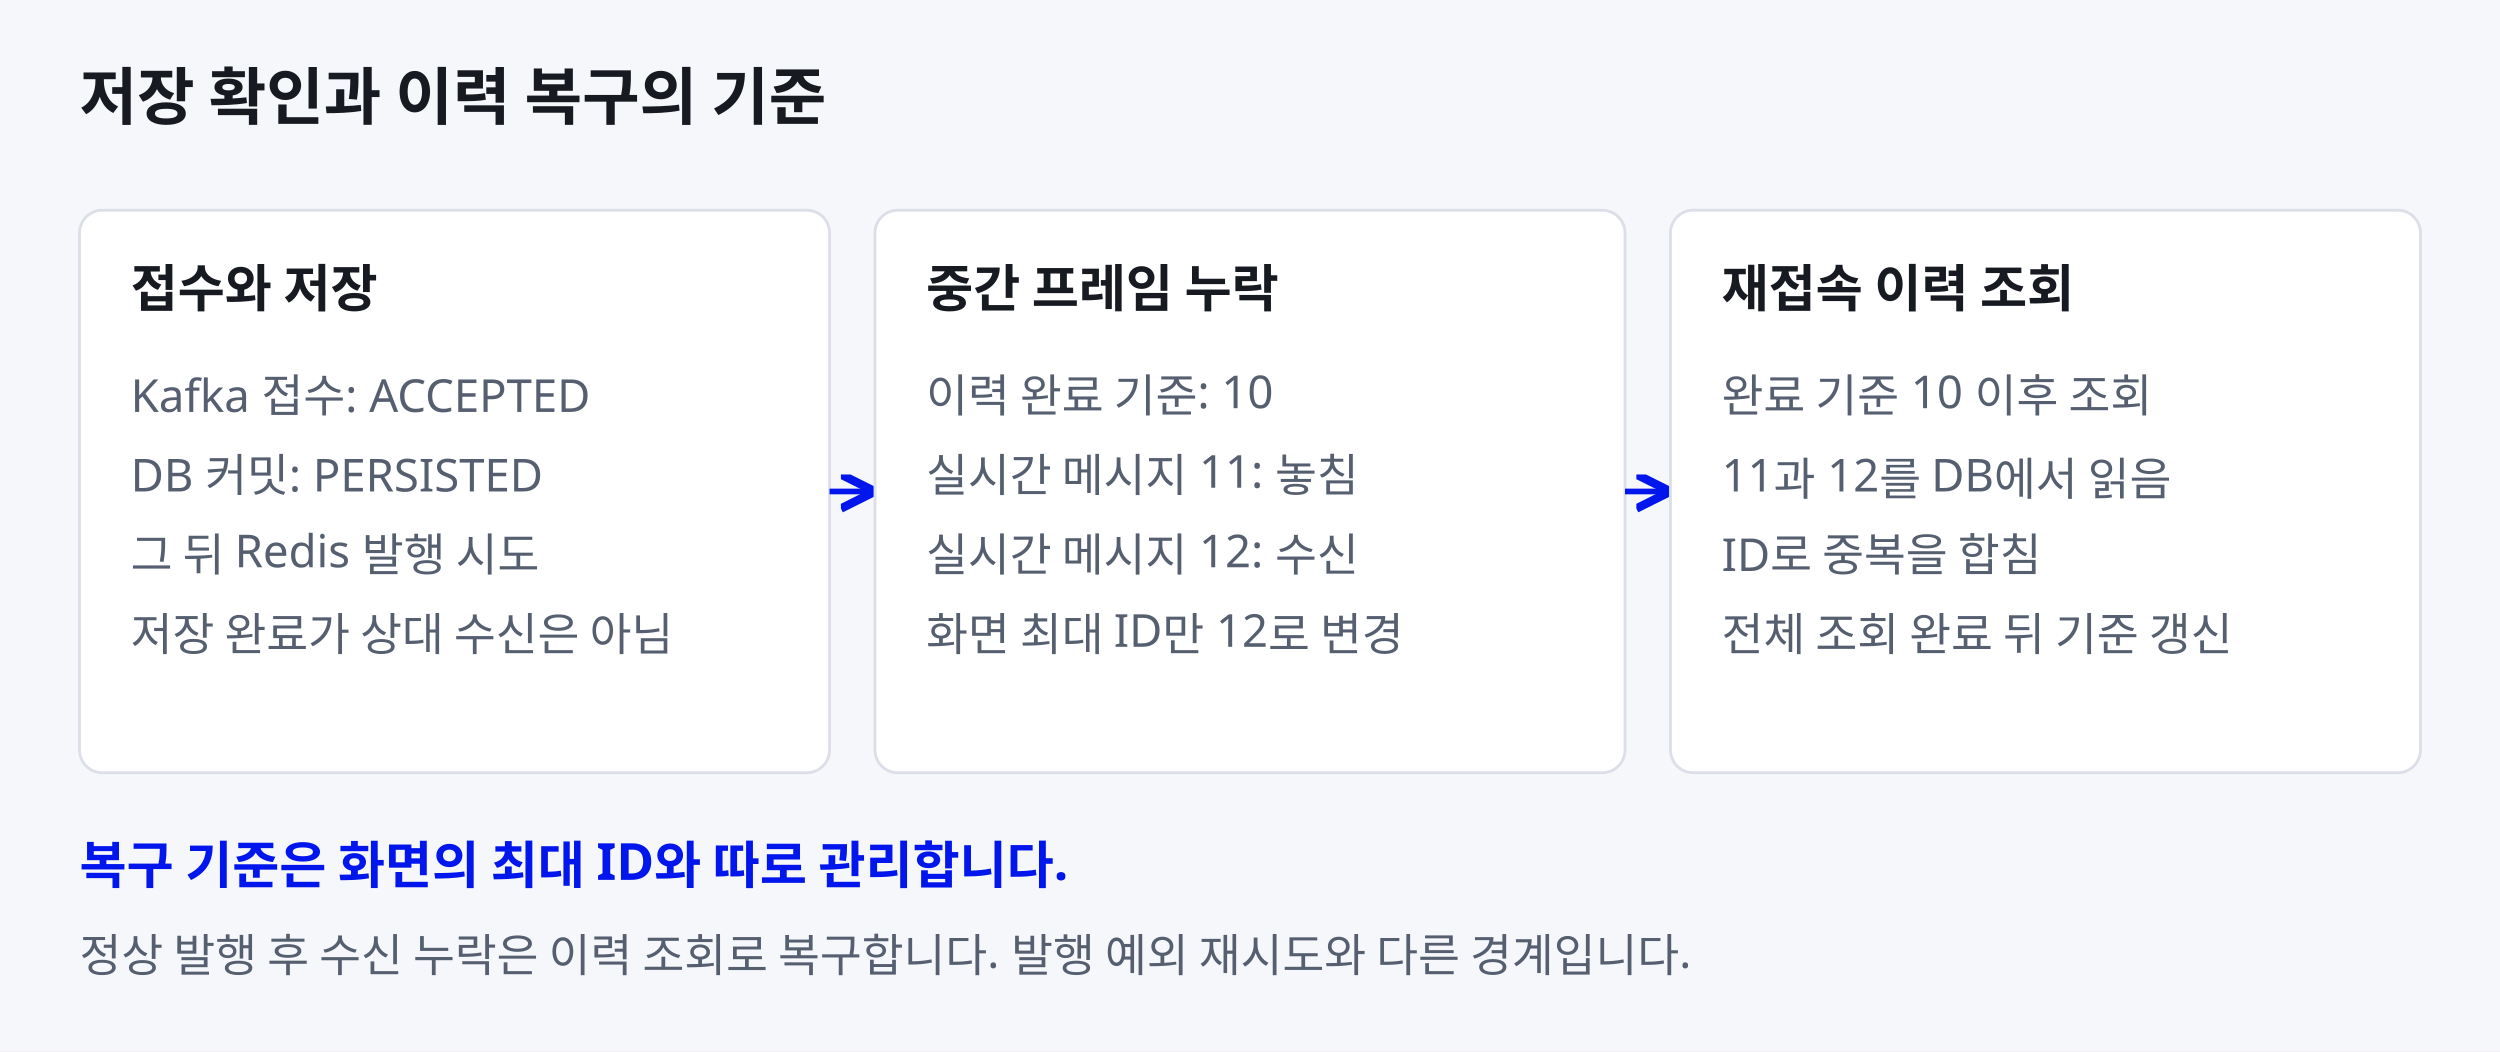
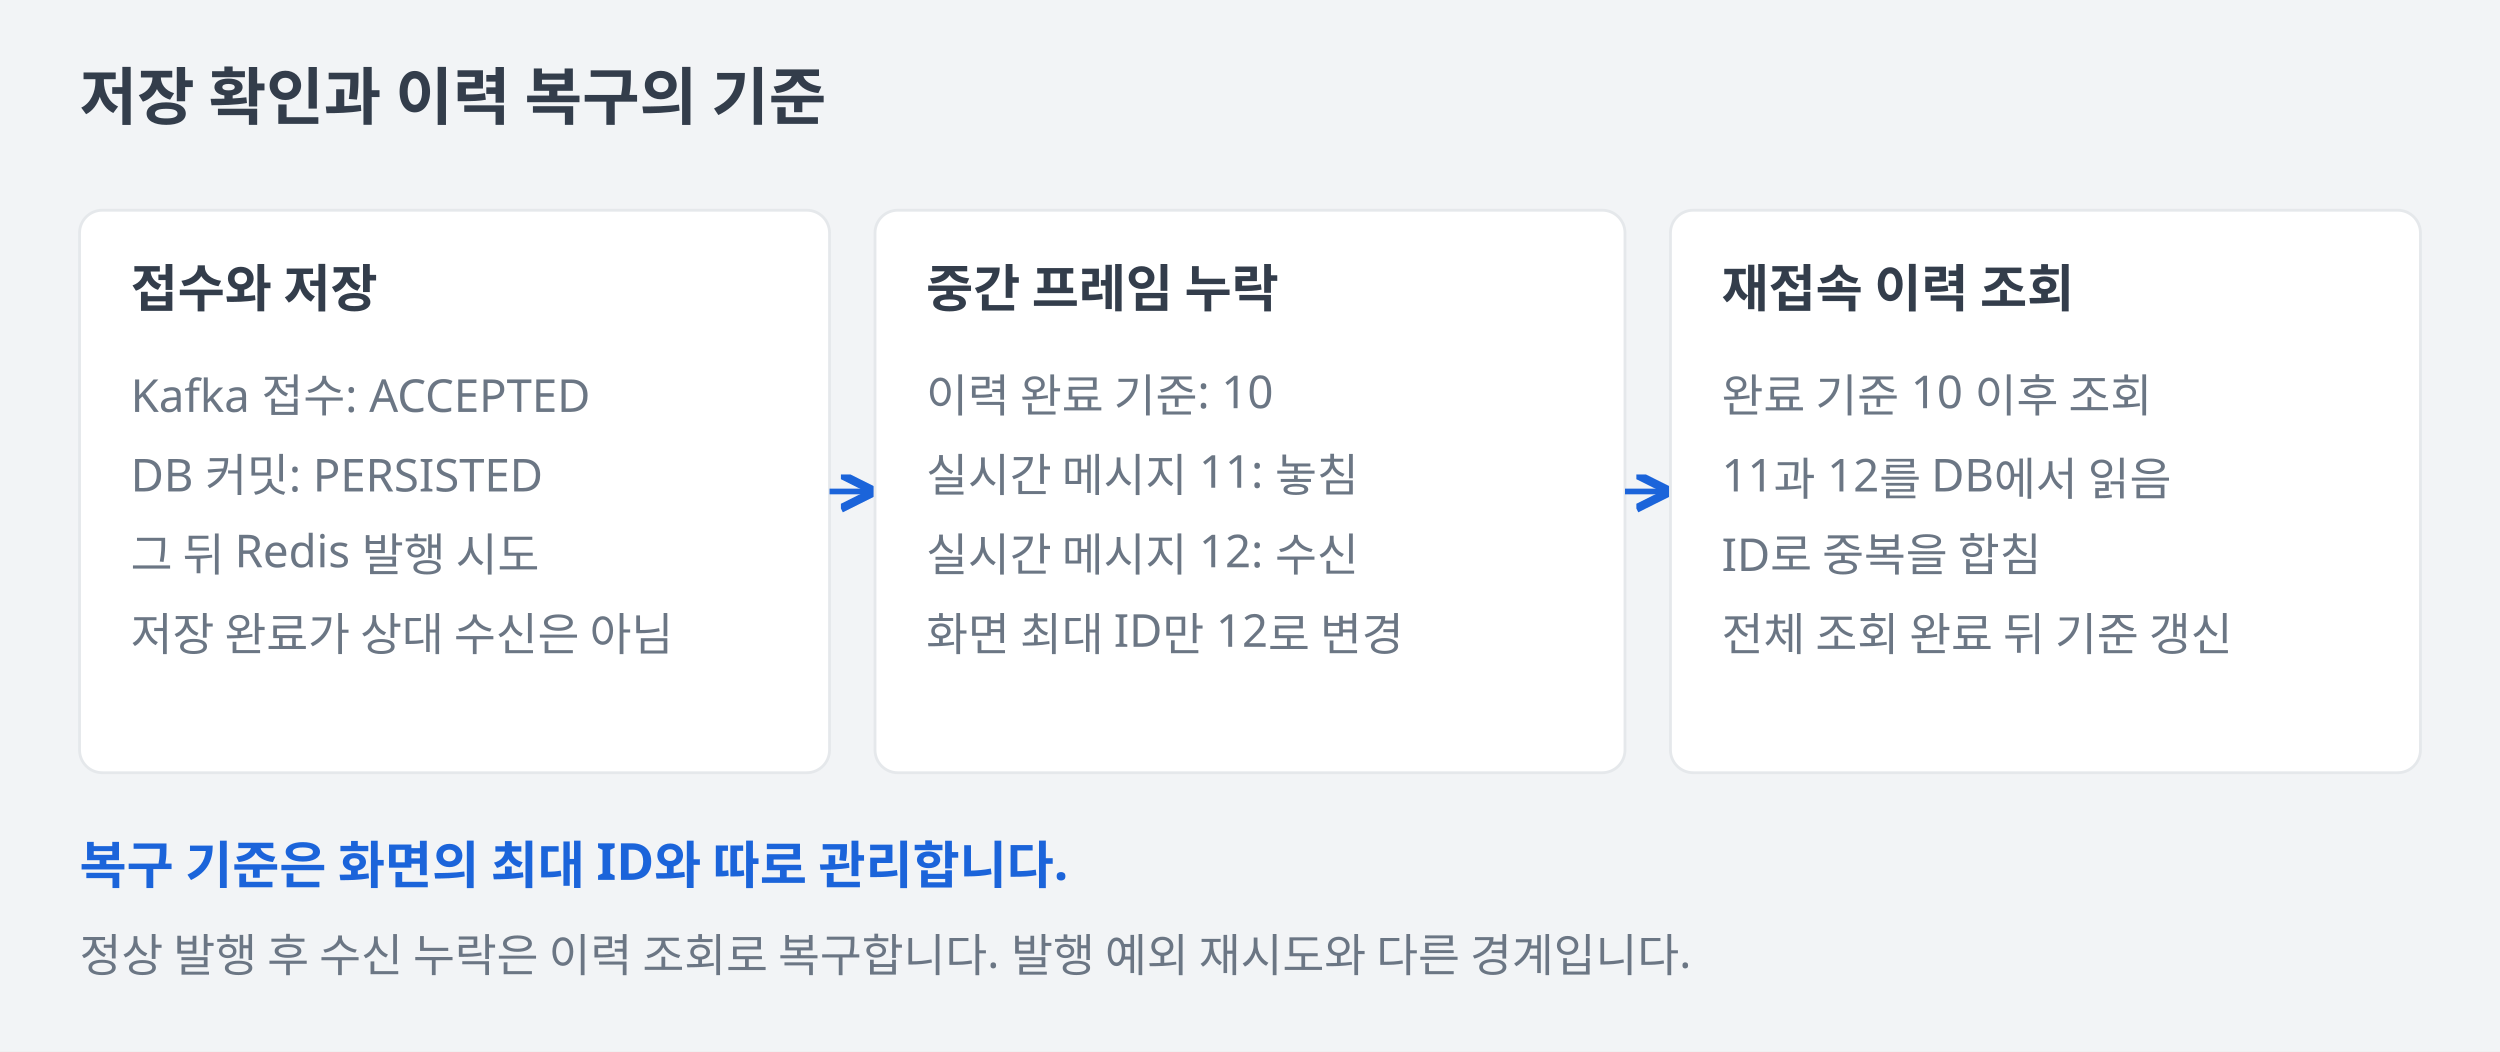
<svg xmlns="http://www.w3.org/2000/svg" width="880" height="370" viewBox="0 0 880 370" role="img" aria-labelledby="title desc">
-   <style>text{font-family:Pretendard,Apple SD Gothic Neo,Malgun Gothic,sans-serif;fill:#171a21}.title{font-size:22px;font-weight:650}.label{font-size:18px;font-weight:650}.body{font-size:16px;fill:#555f70}</style>
+   <style>text{font-family:Pretendard,Apple SD Gothic Neo,Malgun Gothic,sans-serif;fill:#333d4b}.title{font-size:22px;font-weight:650}.label{font-size:18px;font-weight:650}.body{font-size:16px;fill:#6b7684}</style>
  <defs>
    <marker id="arrow" markerWidth="8" markerHeight="8" refX="6" refY="3" orient="auto">
-       <path d="M0 0L6 3L0 6" fill="none" stroke="#0016ec" stroke-width="1.5" />
+       <path d="M0 0L6 3L0 6" fill="none" stroke="#1b64da" stroke-width="1.5" />
    </marker>
  </defs>
-   <rect width="880" height="370" fill="#f6f7fa" />
+   <rect width="880" height="370" fill="#f2f4f6" />
  <text x="28" y="42" class="title">저장 확인과 이력 복구의 기준</text>
-   <rect x="28" y="74" width="264" height="198" rx="8" fill="white" stroke="#dcdee8" />
+   <rect x="28" y="74" width="264" height="198" rx="8" fill="white" stroke="#e5e8eb" />
  <text x="46" y="108" class="label">접수와 저장</text>
  <text x="46" y="145" dy="0" class="body">Kafka 접수: ACCEPTED</text>
  <text x="46" y="145" dy="28" class="body">DB 커밋: PERSISTED</text>
  <text x="46" y="145" dy="56" class="body">그 뒤 Redis 발행 시도</text>
  <text x="46" y="145" dy="84" class="body">저장 완료가 상대 수신은 아님</text>
-   <path d="M292 173 H308" stroke="#0016ec" stroke-width="2" marker-end="url(#arrow)" />
-   <rect x="308" y="74" width="264" height="198" rx="8" fill="white" stroke="#dcdee8" />
+   <path d="M292 173 H308" stroke="#1b64da" stroke-width="2" marker-end="url(#arrow)" />
+   <rect x="308" y="74" width="264" height="198" rx="8" fill="white" stroke="#e5e8eb" />
  <text x="326" y="108" class="label">중간 프레임 누락</text>
  <text x="326" y="145" dy="0" class="body">이력 완료 기준: 10</text>
  <text x="326" y="145" dy="28" class="body">실시간 메시지 11: 놓침</text>
  <text x="326" y="145" dy="56" class="body">실시간 메시지 12: 수신</text>
  <text x="326" y="145" dy="84" class="body">화면 최대 ID만 12로 변경</text>
-   <path d="M572 173 H588" stroke="#0016ec" stroke-width="2" marker-end="url(#arrow)" />
-   <rect x="588" y="74" width="264" height="198" rx="8" fill="white" stroke="#dcdee8" />
+   <path d="M572 173 H588" stroke="#1b64da" stroke-width="2" marker-end="url(#arrow)" />
+   <rect x="588" y="74" width="264" height="198" rx="8" fill="white" stroke="#e5e8eb" />
  <text x="606" y="108" class="label">재접속 이력 조회</text>
  <text x="606" y="145" dy="0" class="body">완료 기준 10 이후 조회</text>
  <text x="606" y="145" dy="28" class="body">11과 12를 DB에서 읽음</text>
  <text x="606" y="145" dy="56" class="body">ID로 중복을 합침</text>
  <text x="606" y="145" dy="84" class="body">전체 조회 완료 뒤 기준 갱신</text>
-   <text x="28" y="311" class="label" style="fill:#0016ec">복구 기준은 화면의 최대 ID와 따로 관리합니다.</text>
+   <text x="28" y="311" class="label" style="fill:#1b64da">복구 기준은 화면의 최대 ID와 따로 관리합니다.</text>
  <text x="28" y="342" class="body">정상 발행 후 수신 누락은 이력 조회로 복구합니다. 발행 예외 재시도와 다른 경계입니다.</text>
</svg>
